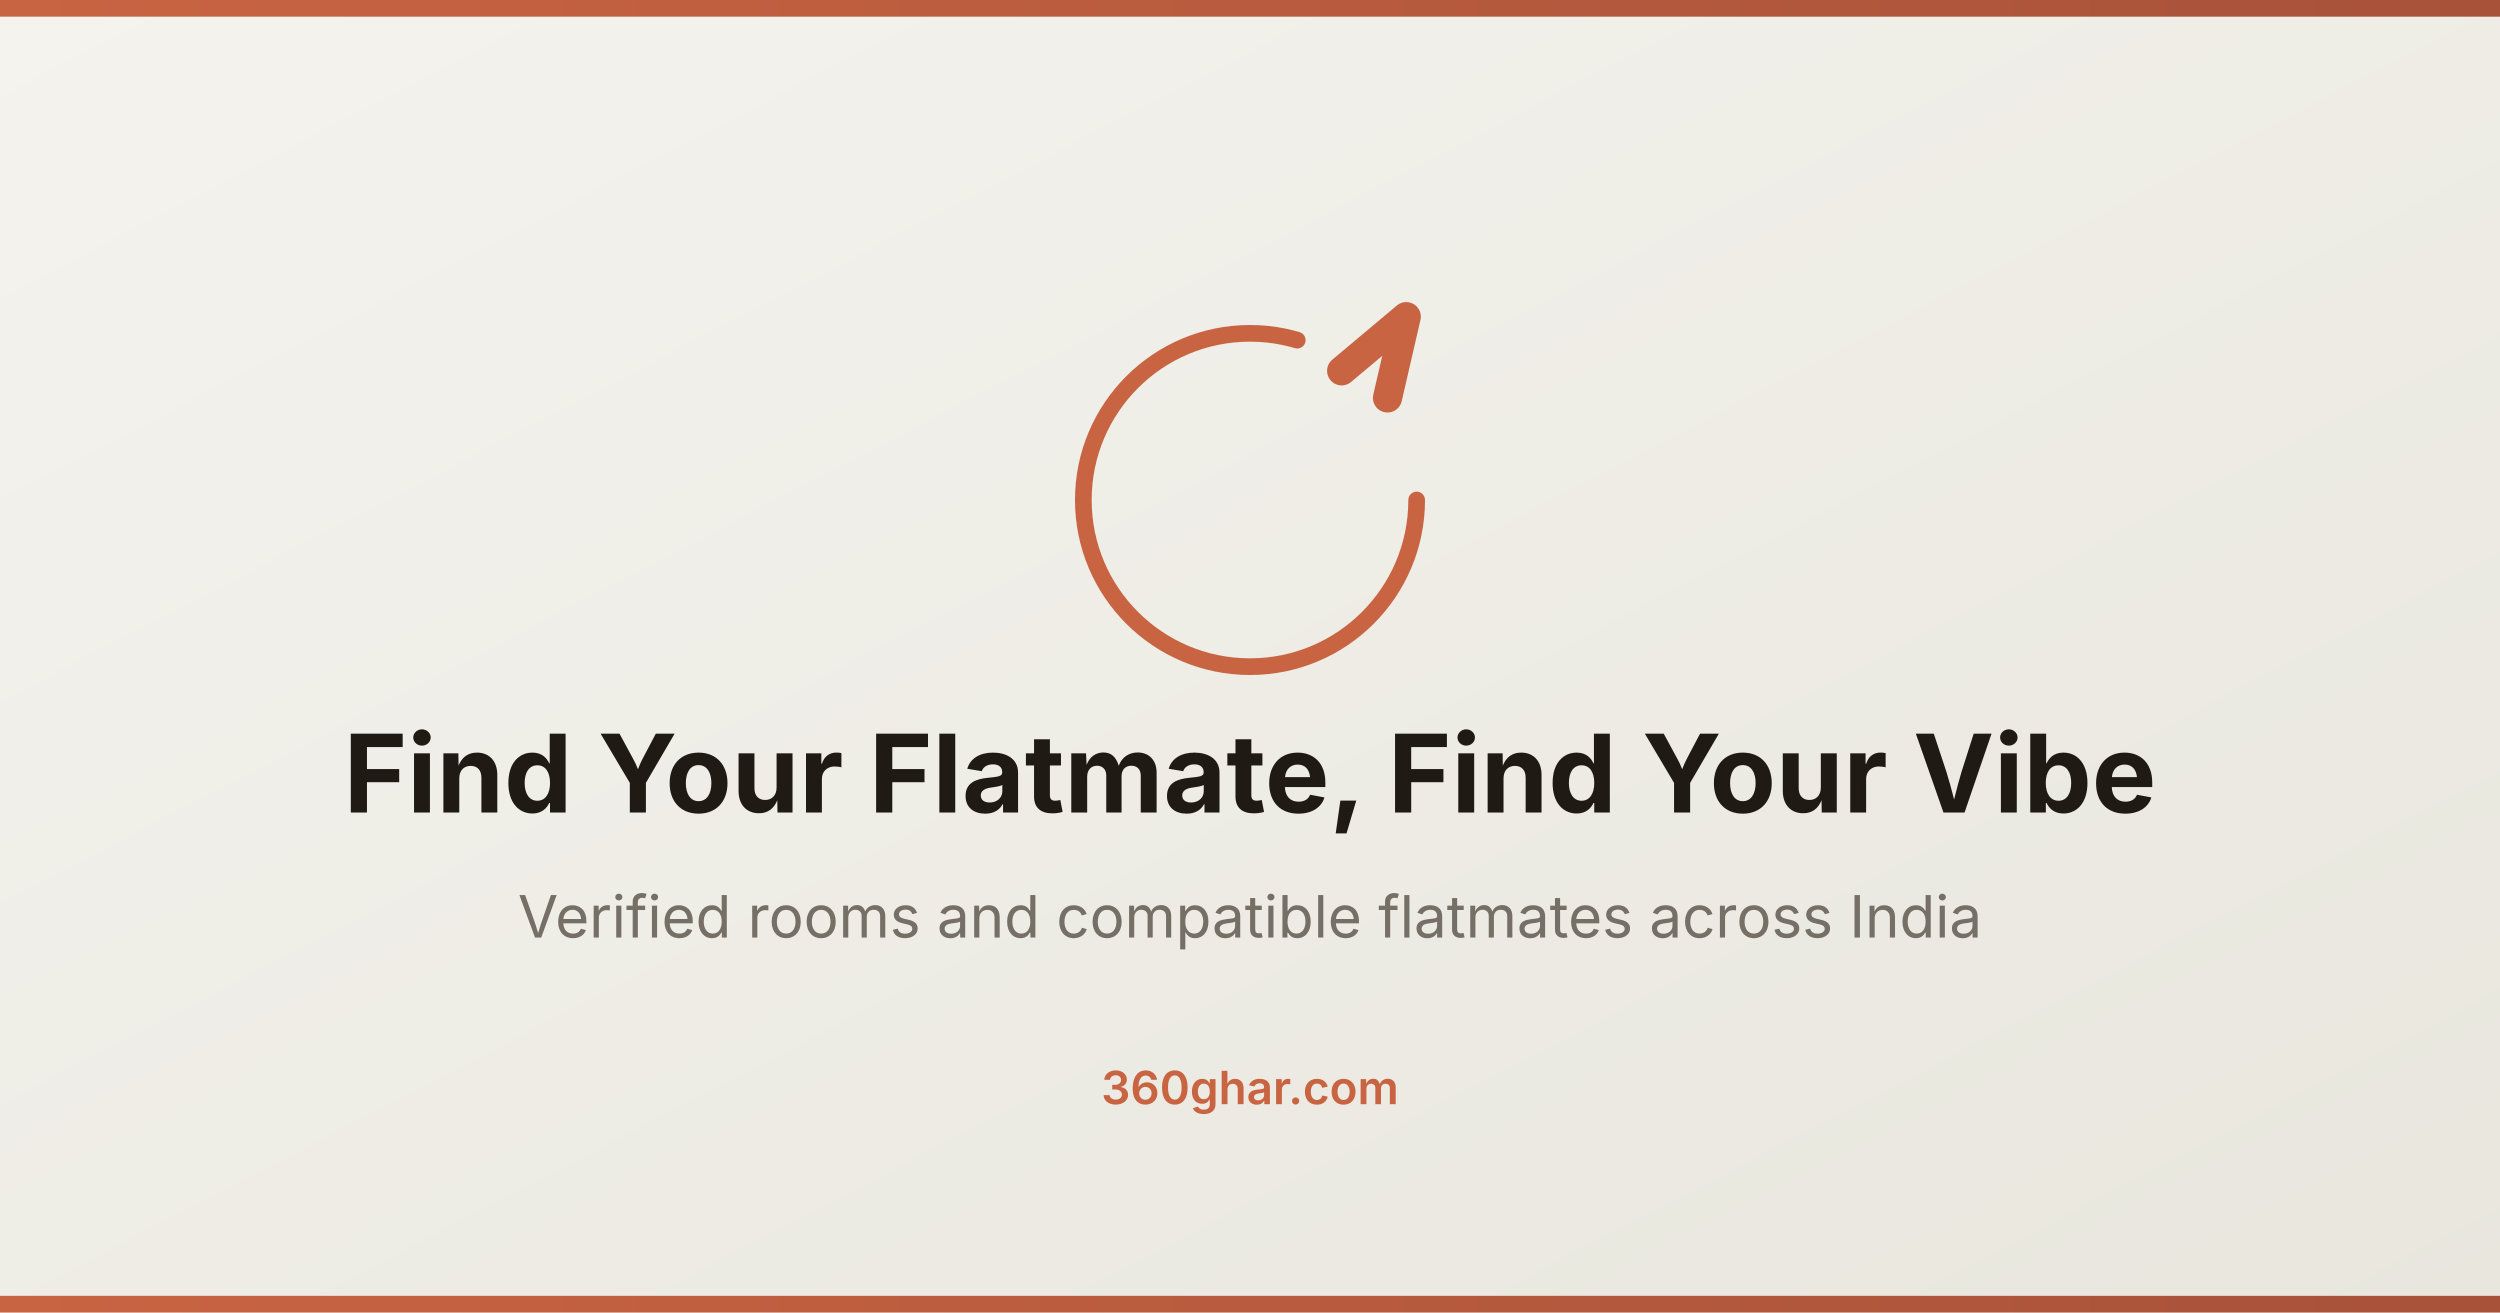
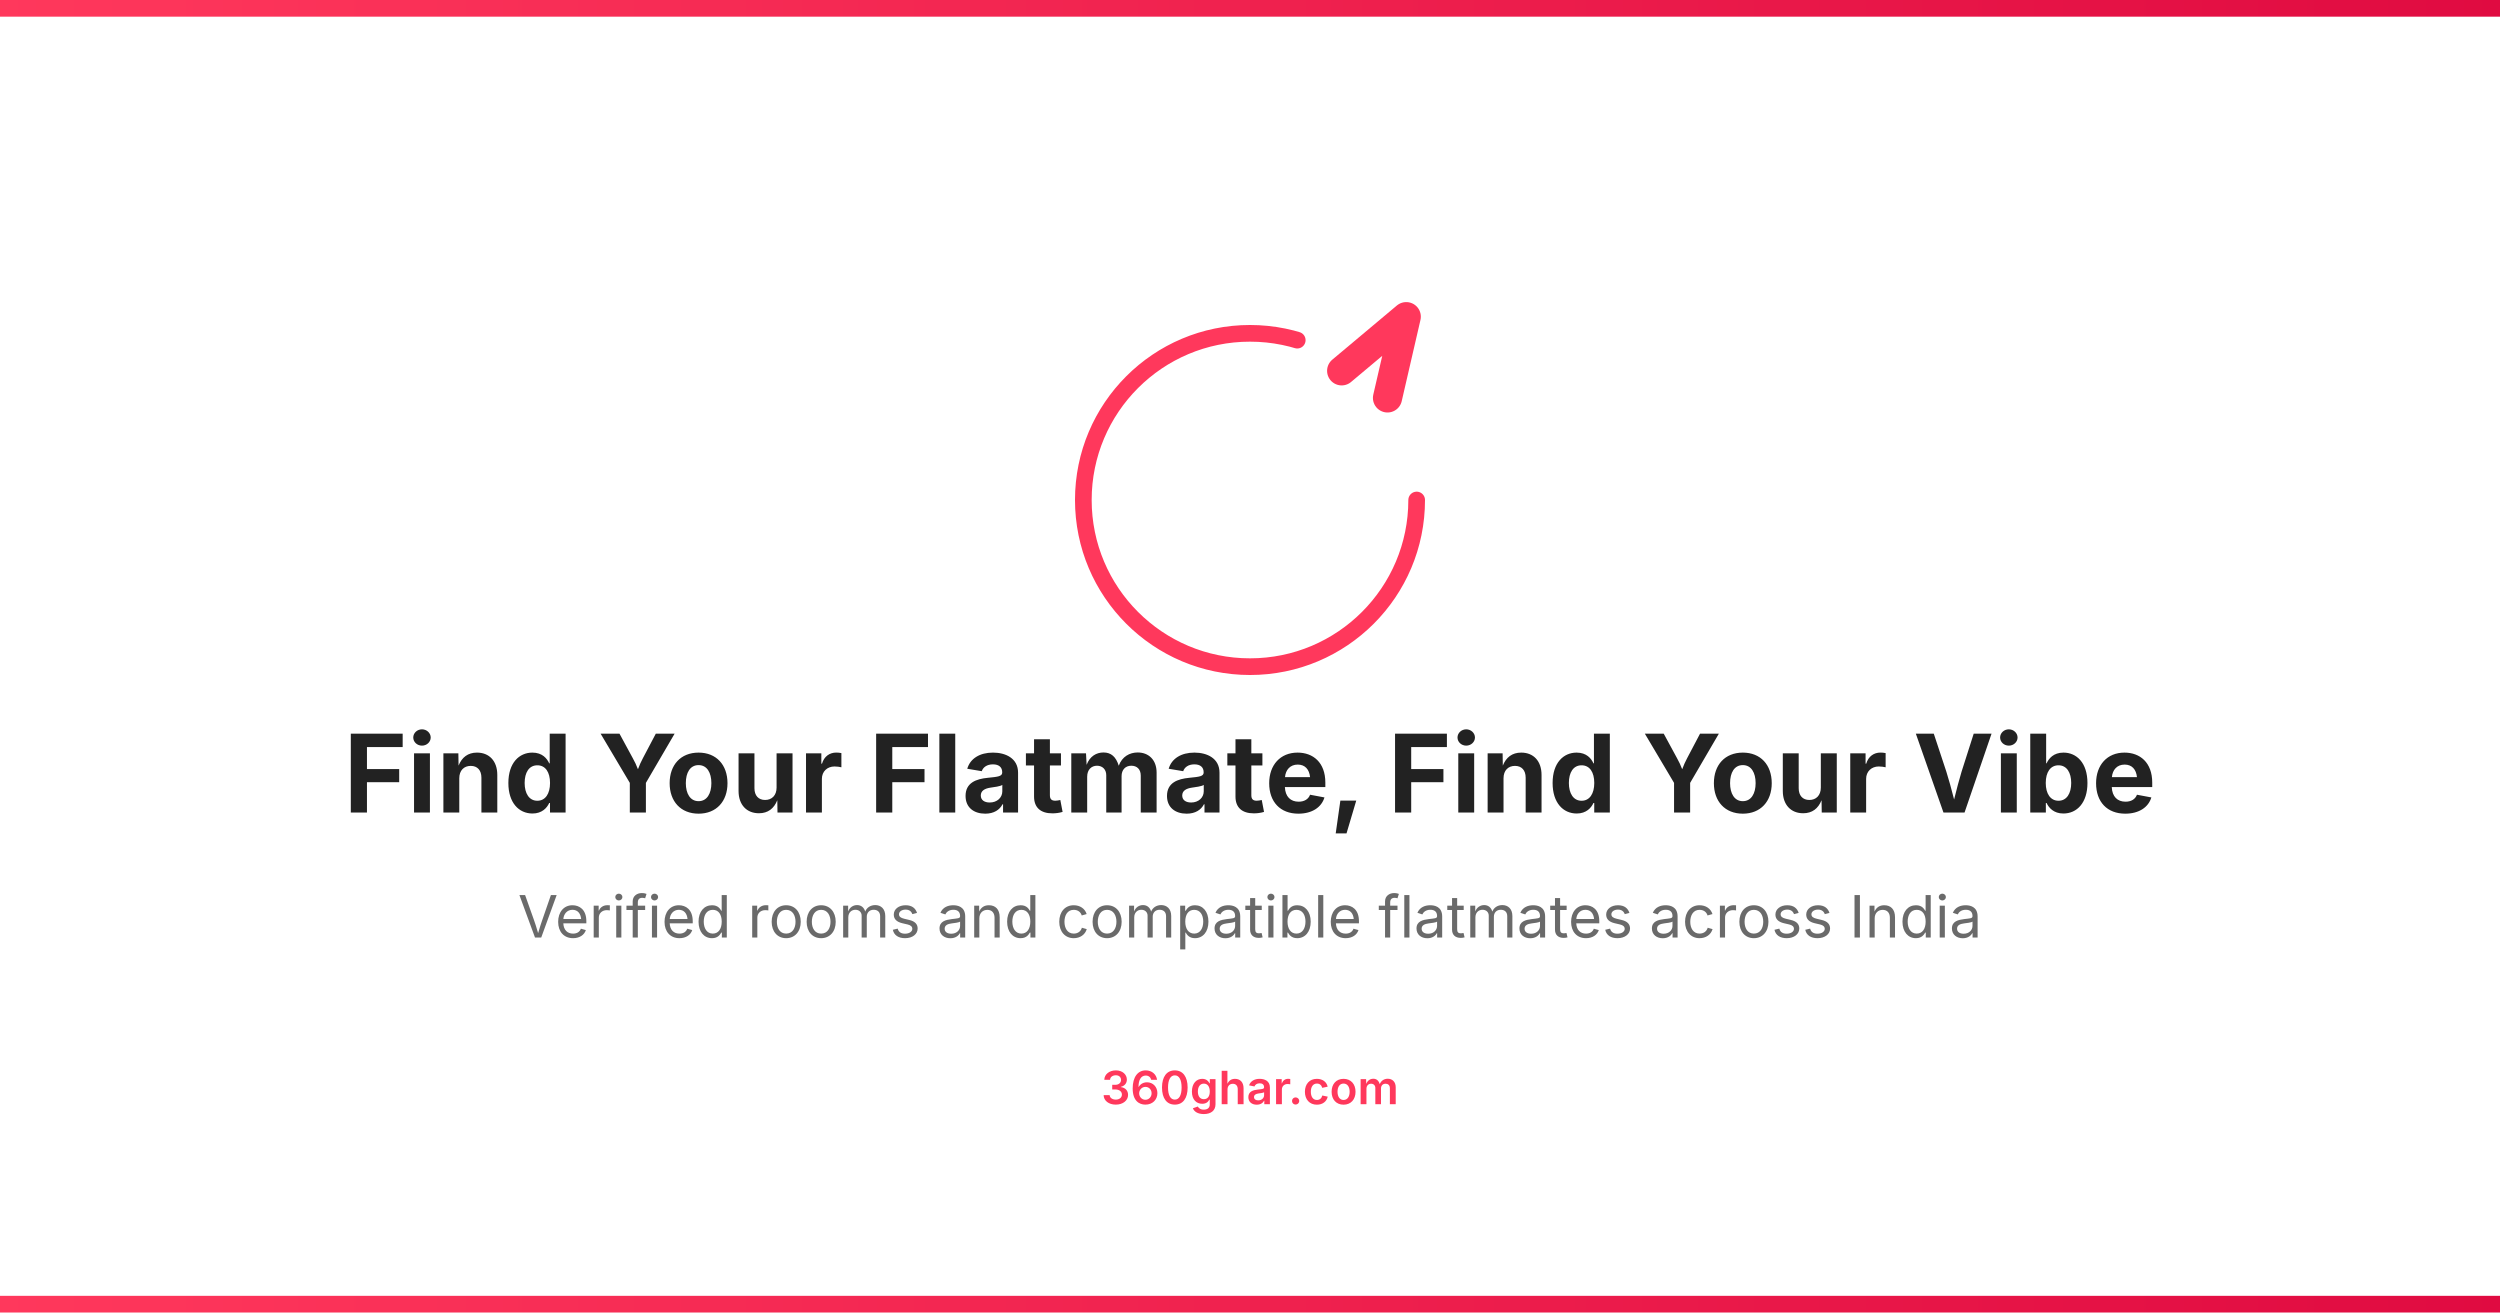
<svg xmlns="http://www.w3.org/2000/svg" width="1200" height="630" viewBox="0 0 1200 630">
  <defs>
-     <linearGradient id="bg" x1="0%" y1="0%" x2="100%" y2="100%">
-       <stop offset="0%" style="stop-color:#F4F3EE" />
-       <stop offset="100%" style="stop-color:#E8E6DD" />
-     </linearGradient>
    <linearGradient id="accent" x1="0%" y1="0%" x2="100%" y2="0%">
-       <stop offset="0%" style="stop-color:#C96442" />
-       <stop offset="100%" style="stop-color:#A8523A" />
+       <stop offset="0%" style="stop-color:#ff385c" />
+       <stop offset="100%" style="stop-color:#e00b41" />
    </linearGradient>
  </defs>
-   <rect width="1200" height="630" fill="url(#bg)" />
+   <rect width="1200" height="630" fill="#ffffff" />
  <rect x="0" y="0" width="1200" height="8" fill="url(#accent)" />
  <rect x="0" y="622" width="1200" height="8" fill="url(#accent)" />
  <g transform="translate(600 240)">
-     <circle cx="0" cy="0" r="80" fill="none" stroke="#C96442" stroke-width="8" stroke-linecap="round" stroke-dasharray="400 503" />
-     <polyline points="44,-62 75,-88 66,-49" fill="none" stroke="#C96442" stroke-width="14" stroke-linecap="round" stroke-linejoin="round" />
+     <circle cx="0" cy="0" r="80" fill="none" stroke="#ff385c" stroke-width="8" stroke-linecap="round" stroke-dasharray="400 503" />
+     <polyline points="44,-62 75,-88 66,-49" fill="none" stroke="#ff385c" stroke-width="14" stroke-linecap="round" stroke-linejoin="round" />
  </g>
-   <text x="600" y="390" font-family="system-ui, -apple-system, sans-serif" font-size="52" font-weight="700" fill="#1F1A14" text-anchor="middle">Find Your Flatmate, Find Your Vibe</text>
-   <text x="600" y="450" font-family="system-ui, -apple-system, sans-serif" font-size="28" fill="#756F65" text-anchor="middle">Verified rooms and compatible flatmates across India</text>
-   <text x="600" y="530" font-family="system-ui, -apple-system, sans-serif" font-size="22" font-weight="600" fill="#C96442" text-anchor="middle">360ghar.com</text>
+   <text x="600" y="390" font-family="system-ui, -apple-system, sans-serif" font-size="52" font-weight="700" fill="#222222" text-anchor="middle">Find Your Flatmate, Find Your Vibe</text>
+   <text x="600" y="450" font-family="system-ui, -apple-system, sans-serif" font-size="28" fill="#6a6a6a" text-anchor="middle">Verified rooms and compatible flatmates across India</text>
+   <text x="600" y="530" font-family="system-ui, -apple-system, sans-serif" font-size="22" font-weight="600" fill="#ff385c" text-anchor="middle">360ghar.com</text>
</svg>
